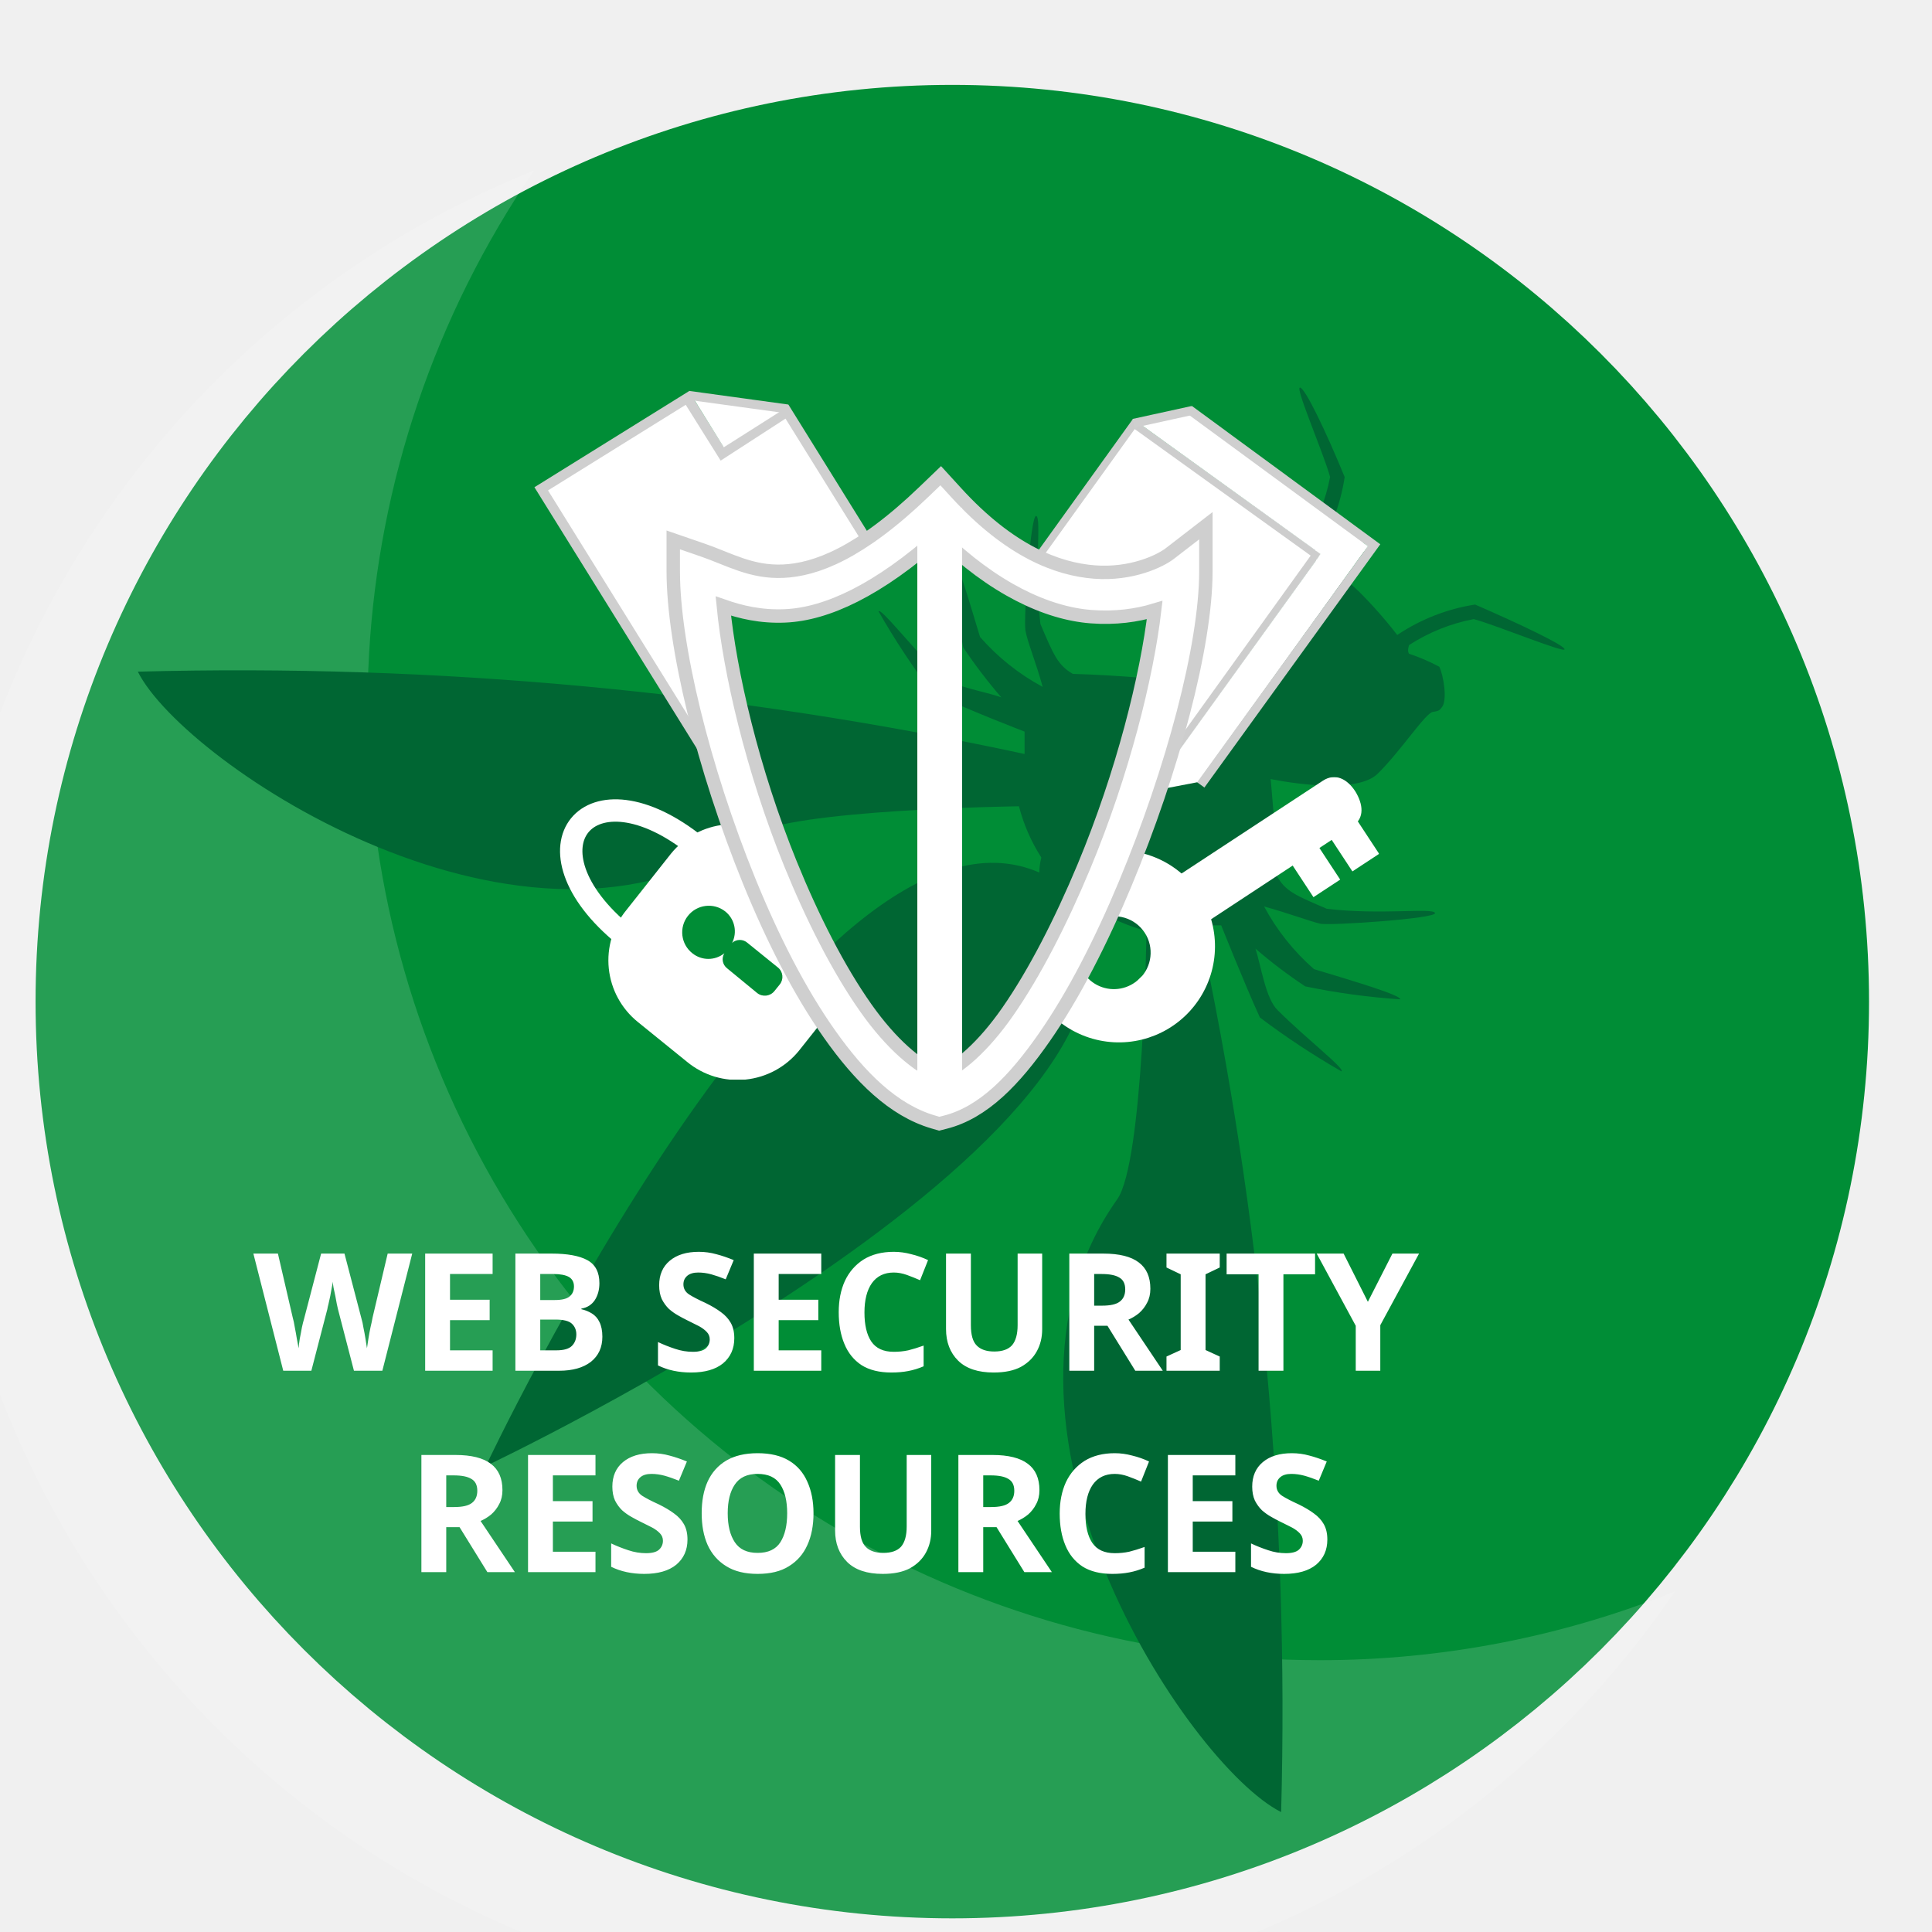
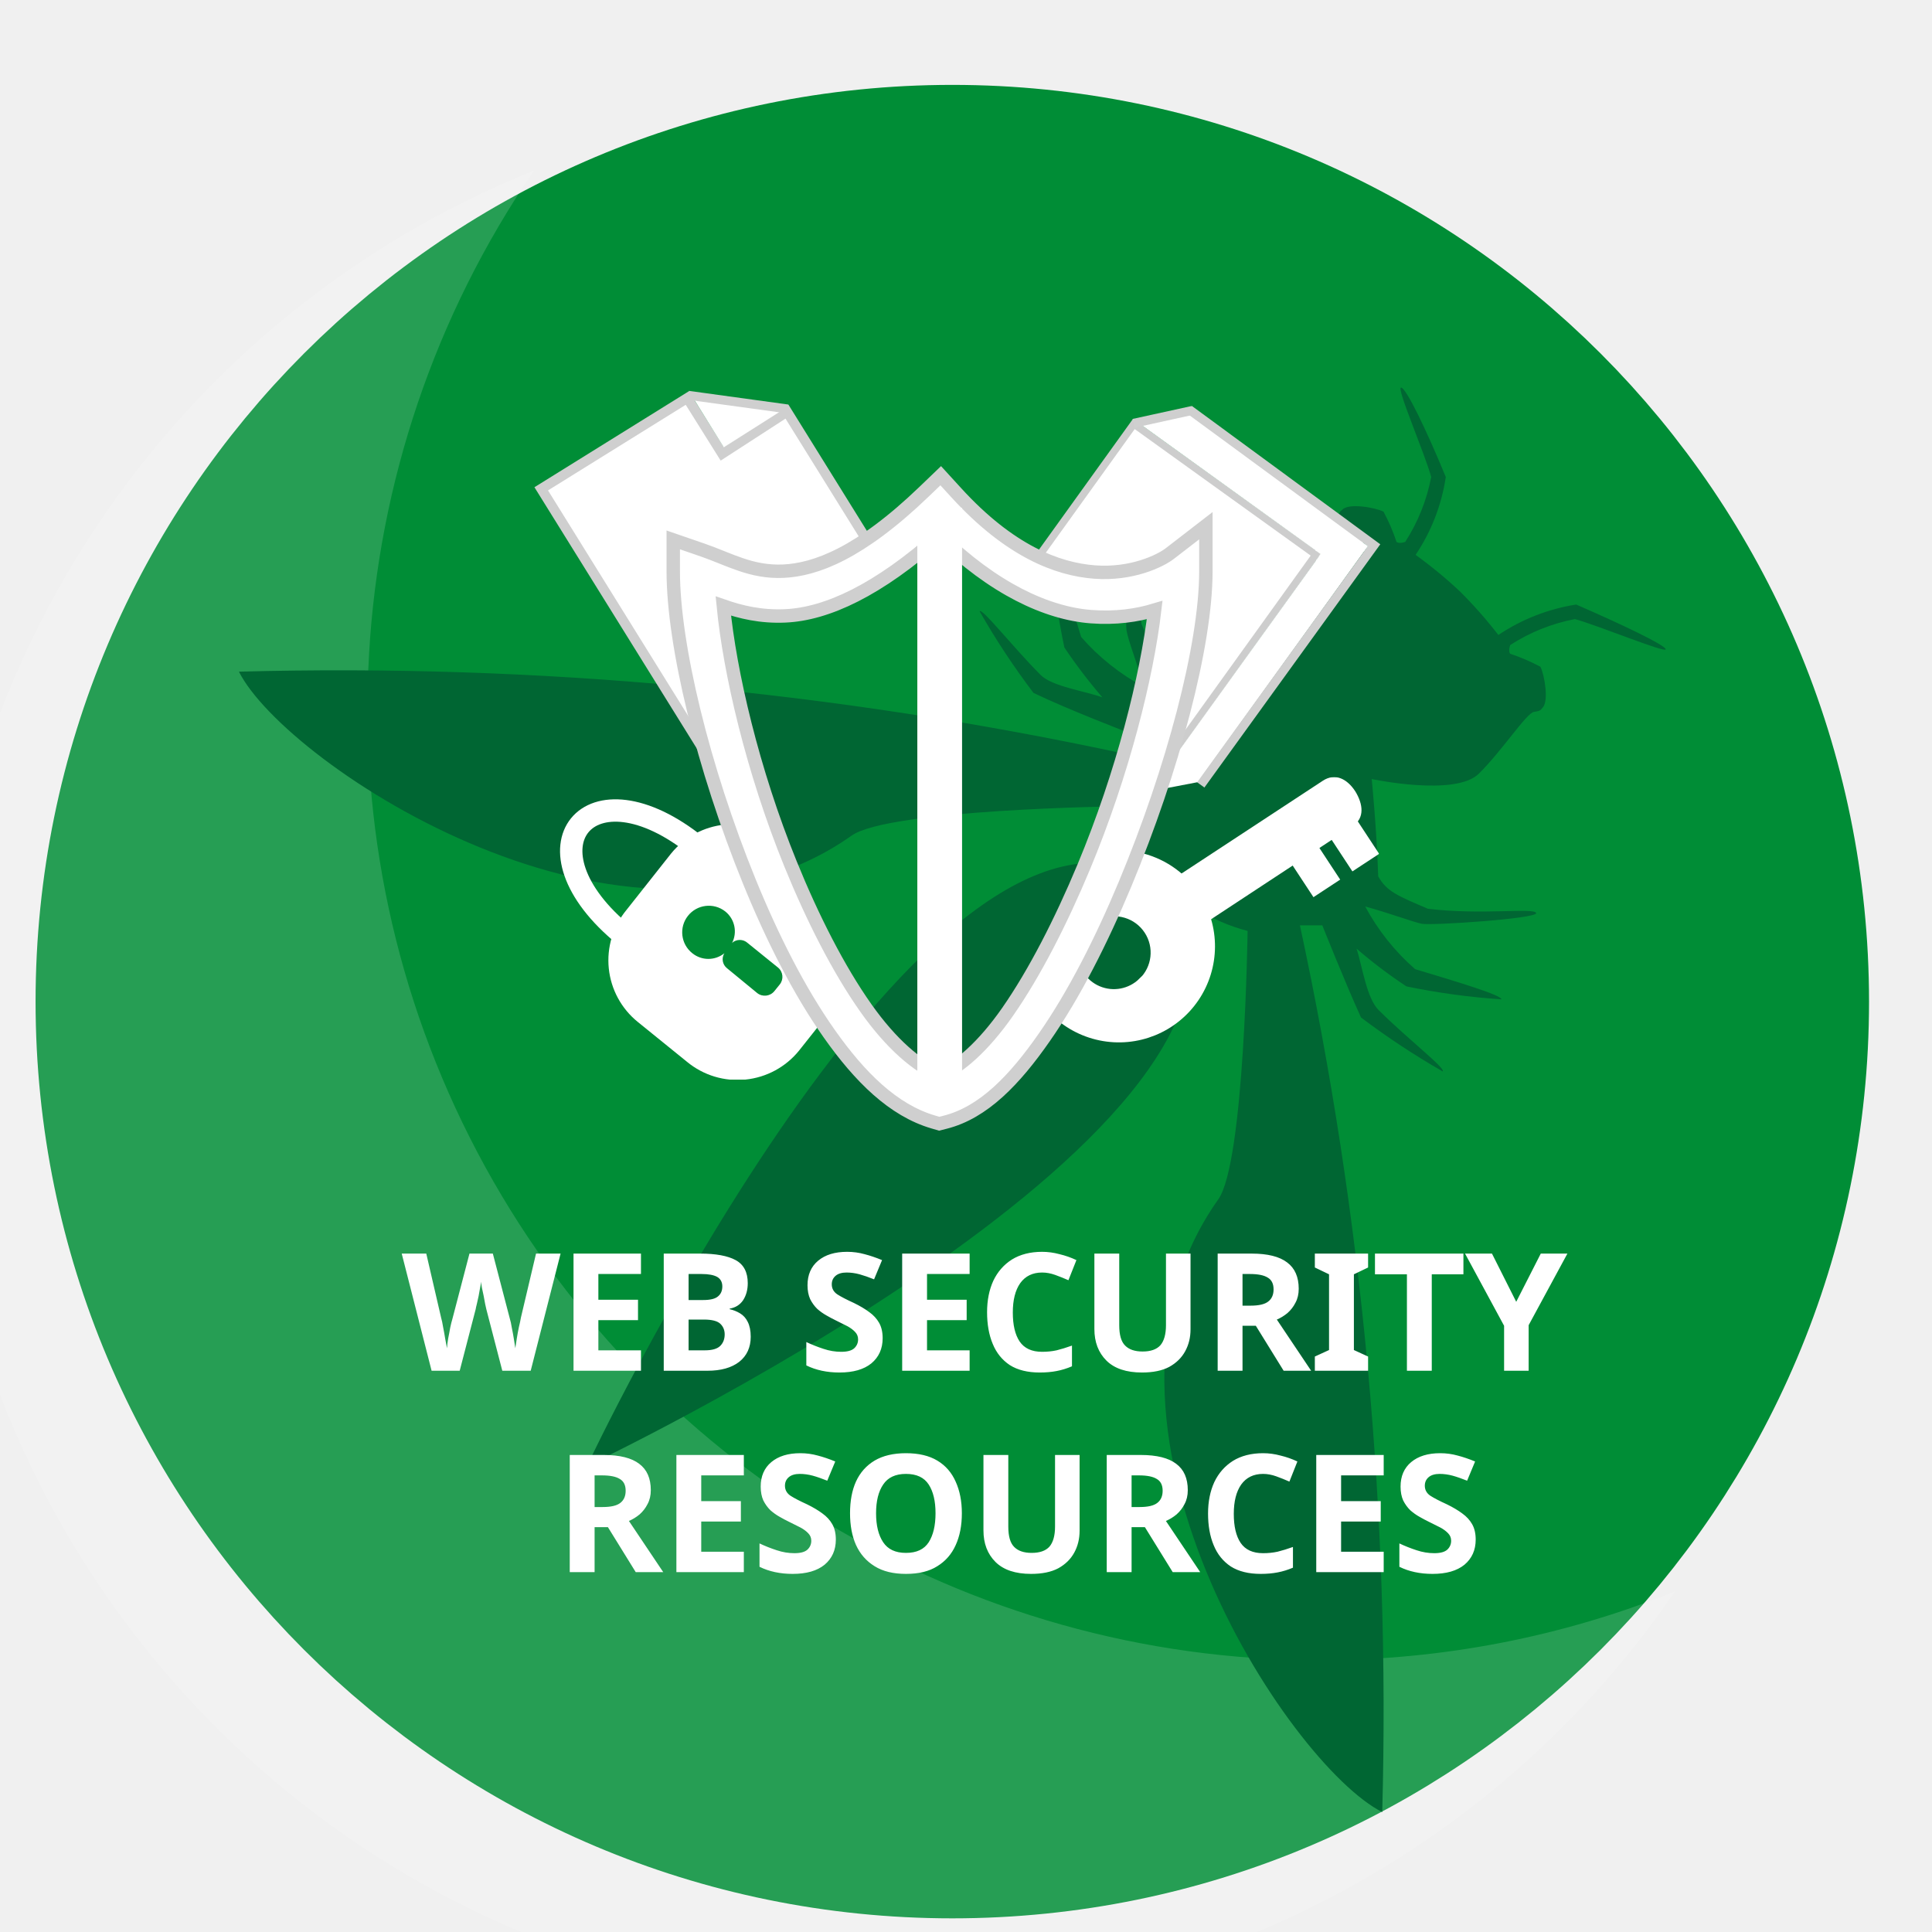
<svg xmlns="http://www.w3.org/2000/svg" xmlns:ns1="http://www.openswatchbook.org/uri/2009/osb" viewBox="0 0 102.047 102.047" version="1.1" id="svg249" width="2.7cm" height="2.7cm">
  <defs id="defs199">
    <linearGradient id="linearGradient2668" ns1:paint="solid">
      <stop style="stop-color:#000000;stop-opacity:1;" offset="0" id="stop2666" />
    </linearGradient>
    <style id="style178">.cls-1,.cls-10,.cls-2{fill:#1d1d1b;}.cls-1,.cls-12,.cls-15,.cls-16,.cls-18{stroke:#fff;}.cls-1,.cls-11,.cls-12,.cls-15,.cls-16,.cls-18,.cls-5{stroke-miterlimit:10;}.cls-1,.cls-16{stroke-width:0.75px;}.cls-1{filter:url(#luminosity-noclip);}.cls-2{filter:url(#luminosity-noclip-2);}.cls-12,.cls-18,.cls-3{fill:none;}.cls-4{clip-path:url(#clip-path);}.cls-5{fill:#008d36;stroke:#008d36;stroke-width:10px;}.cls-6{fill:#063;}.cls-11,.cls-14,.cls-15,.cls-16,.cls-7,.cls-8{fill:#fff;}.cls-7{opacity:0.15;}.cls-8{font-size:9px;font-family:Hind-Bold, Hind;font-weight:700;letter-spacing:-0.01em;}.cls-9{font-family:Hind-SemiBold, Hind;}.cls-11{stroke:#1d1d1b;}.cls-11,.cls-12{stroke-width:2px;}.cls-13{mask:url(#mask);}.cls-15{stroke-width:0.25px;}.cls-17{mask:url(#mask-2);}</style>
    <clipPath id="clip-path">
      <circle class="cls-3" cx="94.95" cy="79.04" r="41.1" id="circle180" style="fill:none" />
    </clipPath>
    <filter id="luminosity-noclip" x="96.54" y="65.99" width="18.18" height="12.1" filterUnits="userSpaceOnUse" style="color-interpolation-filters:sRGB">
      <feFlood flood-color="#fff" result="bg" id="feFlood183" />
      <feBlend in="SourceGraphic" in2="bg" id="feBlend185" mode="normal" />
    </filter>
    <mask id="mask" x="96.54" y="65.99" width="18.18" height="12.1" maskUnits="userSpaceOnUse">
      <path class="cls-1" d="m 103.94,67.16 c 0.62,0.43 -1,2.47 -1.56,4.81 -0.56,2.34 -1.47,5.69 -2.82,5.75 -1.35,0.06 -2.87,-2.55 -2.62,-4.93 0.37,-3.49 5.92,-6.38 7,-5.63 z" id="path188" style="fill:#1d1d1b;stroke:#ffffff;stroke-width:0.75px;stroke-miterlimit:10;filter:url(#luminosity-noclip)" />
    </mask>
    <filter id="luminosity-noclip-2" x="78.07" y="66.91" width="14.87" height="12.61" filterUnits="userSpaceOnUse" style="color-interpolation-filters:sRGB">
      <feFlood flood-color="#fff" result="bg" id="feFlood191" />
      <feBlend in="SourceGraphic" in2="bg" id="feBlend193" mode="normal" />
    </filter>
    <mask id="mask-2" x="78.07" y="66.91" width="14.87" height="12.61" maskUnits="userSpaceOnUse">
      <polygon class="cls-2" points="86.06,66.91 90.5,77.41 92.56,74.91 92.94,67.72 90.63,67.28 " id="polygon196" style="fill:#1d1d1b;filter:url(#luminosity-noclip-2)" />
    </mask>
    <clipPath clipPathUnits="userSpaceOnUse" id="clipPath5473">
      <path style="fill:none;stroke:#000000;stroke-width:1.436px;stroke-linecap:butt;stroke-linejoin:miter;stroke-opacity:1" d="m 96.574,67.683 c 0,0 -0.364,-20.386 3.996,-20.453 11.099,-0.169 17.435,1.241 20.696,3.451 3.261,2.21 3.447,5.221 2.246,8.253 -1.201,3.032 -5.205,18.441 -6.228,15.366 -1.773,-5.332 -5.086,-10.902 -5.086,-10.902 l -3.096,-0.497 c 0,0 -2.068,4.314 -4.601,4.751 -2.533,0.437 -7.927,0.031 -7.927,0.031 z" id="path5475" />
    </clipPath>
    <clipPath clipPathUnits="userSpaceOnUse" id="clipPath5515">
      <path style="fill:none;stroke:#000000;stroke-width:1px;stroke-linecap:butt;stroke-linejoin:miter;stroke-opacity:1" d="m 83.787,61.148 0.16,-3.587 4.9,1.762 2.786,-2.242 2.402,-2.082 -5.381,-7.975 -12.331,7.11 6.502,9.545 1.473,0.288 z" id="path5517" />
    </clipPath>
    <clipPath clipPathUnits="userSpaceOnUse" id="clipPath5535">
      <path style="fill:none;stroke:#000000;stroke-width:1px;stroke-linecap:butt;stroke-linejoin:miter;stroke-opacity:1" d="m 90.845,77.163 -5.028,-11.913 -5.435,-0.408 -8.651,2.537 11.143,14.223 7.338,-0.272 z" id="path5537" />
    </clipPath>
    <clipPath clipPathUnits="userSpaceOnUse" id="clipPath5543">
      <path style="fill:none;stroke:#000000;stroke-width:1px;stroke-linecap:butt;stroke-linejoin:miter;stroke-opacity:1" d="m 99.497,77.978 3.488,-5.39 0.453,-4.937 10.463,-4.031 4.077,6.523 -12.139,11.007 z" id="path5545" />
    </clipPath>
    <mask id="mask-2-3" x="78.07" y="66.91" width="14.87" height="12.61" maskUnits="userSpaceOnUse">
      <polygon class="cls-2" points="90.5,77.41 92.56,74.91 92.94,67.72 90.63,67.28 86.06,66.91 " id="polygon196-6" style="fill:#1d1d1b;filter:url(#luminosity-noclip-2-7)" />
    </mask>
    <filter id="luminosity-noclip-2-7" x="78.07" y="66.91" width="14.87" height="12.61" filterUnits="userSpaceOnUse" style="color-interpolation-filters:sRGB">
      <feFlood flood-color="#fff" result="bg" id="feFlood191-5" />
      <feBlend in="SourceGraphic" in2="bg" id="feBlend193-3" mode="normal" />
    </filter>
    <clipPath clipPathUnits="userSpaceOnUse" id="clipPath5535-5">
      <path style="fill:none;stroke:#000000;stroke-width:1px;stroke-linecap:butt;stroke-linejoin:miter;stroke-opacity:1" d="m 90.845,77.163 -5.028,-11.913 -5.435,-0.408 -8.651,2.537 11.143,14.223 7.338,-0.272 z" id="path5537-6" />
    </clipPath>
    <mask id="mask-29" x="96.54" y="65.99" width="18.18" height="12.1" maskUnits="userSpaceOnUse">
      <path class="cls-1" d="m 103.94,67.16 c 0.62,0.43 -1,2.47 -1.56,4.81 -0.56,2.34 -1.47,5.69 -2.82,5.75 -1.35,0.06 -2.87,-2.55 -2.62,-4.93 0.37,-3.49 5.92,-6.38 7,-5.63 z" id="path188-1" style="fill:#1d1d1b;stroke:#ffffff;stroke-width:0.75px;stroke-miterlimit:10;filter:url(#luminosity-noclip-27)" />
    </mask>
    <filter id="luminosity-noclip-27" x="96.54" y="65.99" width="18.18" height="12.1" filterUnits="userSpaceOnUse" style="color-interpolation-filters:sRGB">
      <feFlood flood-color="#fff" result="bg" id="feFlood183-0" />
      <feBlend in="SourceGraphic" in2="bg" id="feBlend185-9" mode="normal" />
    </filter>
    <clipPath clipPathUnits="userSpaceOnUse" id="clipPath5543-3">
      <path style="fill:none;stroke:#000000;stroke-width:1px;stroke-linecap:butt;stroke-linejoin:miter;stroke-opacity:1" d="m 99.497,77.978 3.488,-5.39 0.453,-4.937 10.463,-4.031 4.077,6.523 -12.139,11.007 z" id="path5545-6" />
    </clipPath>
    <clipPath clipPathUnits="userSpaceOnUse" id="clipPath3012">
      <path style="fill:none;stroke:#000000;stroke-width:1px;stroke-linecap:butt;stroke-linejoin:miter;stroke-opacity:1" d="m 119.136,31.418 -2.562,-11.062 4.625,1.625 4.5,-2.875 -2.812,-6.75 -7.812,-2.5 -7.812,3.437 -0.312,10.812 z" id="path3014" />
    </clipPath>
    <clipPath clipPathUnits="userSpaceOnUse" id="clipPath3018">
      <path style="fill:none;stroke:#000000;stroke-width:1px;stroke-linecap:butt;stroke-linejoin:miter;stroke-opacity:1" d="m 129.324,16.906 -0.562,2.562 4.812,0.938 3.5,-0.938 -2.812,11.5 5.625,-1.438 7.75,-11.875 -11.688,-7.375 z" id="path3020" />
    </clipPath>
  </defs>
  <text id="text215" x="-53.295" y="-18.962" />
  <text id="text217" x="-53.295" y="-18.962" />
  <g id="layer1" style="display:inline" transform="translate(0,18.89763)">
    <circle style="fill:#008d36;stroke:#008d36;stroke-width:11.816px;stroke-miterlimit:10" id="circle203" r="42.513" cy="34.007" cx="50.3" class="cls-5" />
    <path style="opacity:0.15;fill:#ffffff;stroke-width:1.182" id="path207" d="M 69.702,68.792 A 50.275,50.275 0 0 1 28.205,-9.888 50.287,50.287 0 1 0 88.465,65.165 50.134,50.134 0 0 1 69.702,68.792 Z" class="cls-7" />
-     <path class="cls-6" d="m 71.781,12.349 a 23.702,23.702 0 0 1 2.02,2.292 10.209,10.209 0 0 1 4.112,-1.607 c 2.363,1.028 4.726,2.15 4.726,2.363 0,0.213 -3.545,-1.252 -4.797,-1.595 A 9.642,9.642 0 0 0 74.428,15.173 c -0.118,0.343 0,0.461 0,0.461 a 10.173,10.173 0 0 1 1.595,0.685 c 0.224,0.449 0.449,1.82 0.118,2.162 -0.118,0.118 -0.071,0.165 -0.461,0.224 -0.39,0.059 -1.666,2.032 -2.907,3.261 -1.241,1.229 -5.66,0.284 -5.66,0.284 0,0 0.26,2.576 0.343,5.14 0.449,0.803 1.028,1.028 2.623,1.713 2.859,0.343 5.612,-0.071 5.719,0.224 0.106,0.295 -5.553,0.673 -6.05,0.567 -0.496,-0.106 -1.713,-0.567 -2.978,-0.91 a 11.816,11.816 0 0 0 2.635,3.308 c 2.28,0.685 4.561,1.371 4.561,1.595 A 36.628,36.628 0 0 1 68.945,33.203 25.581,25.581 0 0 1 66.311,31.207 c 0.295,0.886 0.532,2.647 1.182,3.261 1.548,1.536 3.545,3.072 3.367,3.226 A 41.26,41.26 0 0 1 66.547,34.846 c -0.815,-1.784 -2.044,-4.868 -2.044,-4.868 h -1.182 a 197.014,197.014 0 0 1 4.348,46.837 C 62.742,74.345 50.69,56.161 59.009,44.452 60.403,42.491 60.556,30.273 60.556,30.273 a 9.334,9.334 0 0 1 -2.706,-1.182 3.32,3.32 0 0 1 -0.792,0.106 c 5.234,12.016 -31.394,29.338 -31.394,29.338 0,0 17.215,-36.581 29.232,-31.347 a 3.32,3.32 0 0 1 0.106,-0.792 9.334,9.334 0 0 1 -1.182,-2.706 c 0,0 -12.206,0.154 -14.179,1.548 C 27.933,33.511 9.749,21.506 7.28,16.579 a 197.12,197.12 0 0 1 46.837,4.348 v -1.182 c 0,0 -3.084,-1.182 -4.868,-2.044 a 39.464,39.464 0 0 1 -2.848,-4.313 c 0.142,-0.177 1.69,1.82 3.226,3.367 0.614,0.614 2.363,0.851 3.261,1.182 a 27.424,27.424 0 0 1 -2.009,-2.635 36.628,36.628 0 0 1 -0.709,-5.116 c 0.224,0 0.91,2.28 1.595,4.561 a 11.816,11.816 0 0 0 3.308,2.635 c -0.343,-1.264 -0.803,-2.363 -0.91,-2.978 -0.106,-0.614 0.272,-6.144 0.567,-6.05 0.295,0.095 -0.118,2.859 0.224,5.707 0.685,1.607 0.91,2.174 1.713,2.635 2.564,0.071 5.14,0.343 5.14,0.343 0,0 -0.957,-4.431 0.284,-5.66 1.241,-1.229 3.19,-2.517 3.249,-2.907 0.059,-0.39 0.118,-0.343 0.236,-0.461 0.343,-0.343 1.713,-0.106 2.162,0.118 a 10.173,10.173 0 0 1 0.685,1.595 c 0,0 0.118,0.118 0.461,0 a 9.689,9.689 0 0 0 1.371,-3.427 C 69.914,5.047 68.402,1.573 68.662,1.573 c 0.26,0 1.359,2.28 2.363,4.726 a 10.043,10.043 0 0 1 -1.595,4.112 23.525,23.525 0 0 1 2.351,1.938 z" id="path205" style="fill:#006633;stroke-width:1.182" />
-     <text class="cls-8" id="text213" x="13.381" y="53.506" style="font-weight:700;font-size:8.665px;font-family:Hind-Bold, Hind;letter-spacing:-0.01em;fill:#ffffff;stroke-width:1.182">
+     <path class="cls-6" d="m 77.122,12.349 a 23.702,23.702 0 0 1 2.02,2.292 10.209,10.209 0 0 1 4.112,-1.607 c 2.363,1.028 4.726,2.15 4.726,2.363 0,0.213 -3.545,-1.252 -4.797,-1.595 a 9.642,9.642 0 0 0 -3.415,1.371 c -0.118,0.343 0,0.461 0,0.461 a 10.173,10.173 0 0 1 1.595,0.685 c 0.224,0.449 0.449,1.82 0.118,2.162 -0.118,0.118 -0.071,0.165 -0.461,0.224 -0.39,0.059 -1.666,2.032 -2.907,3.261 -1.241,1.229 -5.66,0.284 -5.66,0.284 0,0 0.26,2.576 0.343,5.14 0.449,0.803 1.028,1.028 2.623,1.713 2.859,0.343 5.612,-0.071 5.719,0.224 0.106,0.295 -5.553,0.673 -6.05,0.567 -0.496,-0.106 -1.713,-0.567 -2.978,-0.91 a 11.816,11.816 0 0 0 2.635,3.308 c 2.28,0.685 4.561,1.371 4.561,1.595 A 36.628,36.628 0 0 1 74.286,33.203 25.581,25.581 0 0 1 71.651,31.207 c 0.295,0.886 0.532,2.647 1.182,3.261 1.548,1.536 3.545,3.072 3.367,3.226 A 41.26,41.26 0 0 1 71.888,34.846 C 71.072,33.062 69.843,29.978 69.843,29.978 h -1.182 a 197.014,197.014 0 0 1 4.348,46.837 C 68.083,74.345 56.031,56.161 64.349,44.452 65.743,42.491 65.897,30.273 65.897,30.273 a 9.334,9.334 0 0 1 -2.706,-1.182 3.32,3.32 0 0 1 -0.792,0.106 c 5.234,12.016 -31.394,29.338 -31.394,29.338 0,0 17.215,-36.581 29.232,-31.347 a 3.32,3.32 0 0 1 0.106,-0.792 9.334,9.334 0 0 1 -1.182,-2.706 c 0,0 -12.206,0.154 -14.179,1.548 C 33.274,33.511 15.09,21.506 12.62,16.579 a 197.12,197.12 0 0 1 46.837,4.348 v -1.182 c 0,0 -3.084,-1.182 -4.868,-2.044 a 39.464,39.464 0 0 1 -2.848,-4.313 c 0.142,-0.177 1.69,1.82 3.226,3.367 0.614,0.614 2.363,0.851 3.261,1.182 a 27.424,27.424 0 0 1 -2.009,-2.635 36.628,36.628 0 0 1 -0.709,-5.116 c 0.224,0 0.91,2.28 1.595,4.561 a 11.816,11.816 0 0 0 3.308,2.635 c -0.343,-1.264 -0.803,-2.363 -0.91,-2.978 -0.106,-0.614 0.272,-6.144 0.567,-6.05 0.295,0.095 -0.118,2.859 0.224,5.707 0.685,1.607 0.91,2.174 1.713,2.635 2.564,0.071 5.14,0.343 5.14,0.343 0,0 -0.957,-4.431 0.284,-5.66 1.241,-1.229 3.19,-2.517 3.249,-2.907 0.059,-0.39 0.118,-0.343 0.236,-0.461 0.343,-0.343 1.713,-0.106 2.162,0.118 a 10.173,10.173 0 0 1 0.685,1.595 c 0,0 0.118,0.118 0.461,0 a 9.689,9.689 0 0 0 1.371,-3.427 C 75.255,5.047 73.743,1.573 74.003,1.573 c 0.26,0 1.359,2.28 2.363,4.726 a 10.043,10.043 0 0 1 -1.595,4.112 23.525,23.525 0 0 1 2.351,1.938 z" id="path205" style="fill:#006633;stroke-width:1.182" />
+     <text class="cls-8" id="text213" x="21.218" y="53.506" style="font-weight:700;font-size:8.665px;font-family:Hind-Bold, Hind;letter-spacing:-0.01em;fill:#ffffff;stroke-width:1.182">
      <tspan style="font-size:8.665px;stroke-width:1.182" id="tspan255">WEB SECURITY</tspan>
      <tspan class="cls-9" id="tspan211" style="font-size:8.665px;font-family:Hind-SemiBold, Hind;stroke-width:1.182">
-         <tspan x="21.475" y="64.14" id="tspan209" style="font-size:8.665px;stroke-width:1.182">RESOURCES</tspan>
+         <tspan x="29.311" y="64.14" id="tspan209" style="font-size:8.665px;stroke-width:1.182">RESOURCES</tspan>
      </tspan>
    </text>
  </g>
  <g id="layer5" style="display:inline" transform="translate(0,18.89763)" />
  <g id="layer2" transform="translate(0,18.89763)">
    <g id="g3073" transform="matrix(1.08,0,0,1.08,0.2661156,-6.964631)">
      <g transform="matrix(1.094038,0,0,1.094038,-58.30615,-45.24451)" id="g239" mask="url(#mask)" class="cls-13" style="display:inline">
        <g id="g4751">
          <path class="cls-14" d="m 113.53,68.19 -6.93,4.56 a 1.22,1.22 0 0 1 -1.68,-0.35 v 0 a 1.22,1.22 0 0 1 0.35,-1.69 l 6.93,-4.55 c 0.56,-0.37 1.1,-0.08 1.46,0.48 v 0 c 0.34,0.56 0.43,1.19 -0.13,1.55 z" id="path231" style="fill:#ffffff" />
          <rect class="cls-15" x="111.27" y="69.36" width="1.18" height="1.64" transform="rotate(-33.31,111.862,70.17451)" id="rect233" style="fill:#ffffff;stroke:#ffffff;stroke-width:0.25px;stroke-miterlimit:10" />
          <rect class="cls-15" x="113.02" y="68.21" width="1.18" height="1.64" transform="rotate(-33.31,113.604,69.03858)" id="rect235" style="fill:#ffffff;stroke:#ffffff;stroke-width:0.25px;stroke-miterlimit:10" />
          <path clip-path="url(#clipPath5543-3)" class="cls-16" d="m 100.94,70.28 a 3.92,3.92 0 1 0 5.42,1.12 3.93,3.93 0 0 0 -5.42,-1.12 z m 3.32,5 A 2,2 0 1 1 102.1,72 a 2,2 0 0 1 2.16,3.29 z" id="path237" style="fill:#ffffff;stroke:#ffffff;stroke-width:0.75px;stroke-miterlimit:10" />
        </g>
      </g>
      <g transform="matrix(1.094038,0,0,1.094038,-58.30615,-45.24451)" id="g245" mask="url(#mask-2)" class="cls-17" style="display:inline">
        <g id="g4745">
          <g id="g2919">
            <path style="fill:none;stroke:#ffffff;stroke-miterlimit:10" id="path241" d="m 81,73.09 c -4.85,-3.94 -1.6,-7.9 3.23,-4" class="cls-18" />
            <path style="fill:#ffffff" id="path243" d="m 83.07,69.41 -2,2.53 a 3.54,3.54 0 0 0 0.51,5 l 2.21,1.79 a 3.54,3.54 0 0 0 5,-0.51 l 2,-2.52 a 3.56,3.56 0 0 0 -0.51,-5 l -2.2,-1.79 a 3.55,3.55 0 0 0 -5.01,0.5 z m 2.72,4 a 0.52,0.52 0 0 1 0.7,0 l 1.36,1.1 a 0.54,0.54 0 0 1 0.08,0.75 l -0.25,0.31 a 0.55,0.55 0 0 1 -0.76,0.08 l -1.35,-1.11 a 0.51,0.51 0 0 1 -0.12,-0.67 1.14,1.14 0 0 1 -1.43,0 1.189,1.189 0 0 1 1.47,-1.87 1.14,1.14 0 0 1 0.3,1.42 z" class="cls-14" clip-path="url(#clipPath5535-5)" />
          </g>
        </g>
      </g>
      <g clip-path="url(#clipPath3018)" transform="matrix(1.094038,0,0,1.094038,-92.04266,-4.313959)" id="g2915" style="display:inline">
        <g id="g5450" transform="matrix(0.5098084,0.3665819,-0.3665819,0.5098084,104.243,-50.908)">
          <path style="opacity:1;fill:#ffffff;fill-opacity:1;stroke:#cdcdcd;stroke-width:0.524;stroke-miterlimit:4;stroke-dasharray:none;stroke-opacity:1" d="M 98.47,54.15 H 114.424 V 75.539 H 98.47 Z" id="rect4757" />
          <rect style="opacity:1;fill:#ffffff;stroke:#ffffff;stroke-width:0;stroke-miterlimit:4;stroke-dasharray:none;stroke-opacity:1" id="rect5354" width="14.828" height="20.336" x="99.04" y="54.722" ry="0" />
          <path style="color:#000000;font-style:normal;font-variant:normal;font-weight:normal;font-stretch:normal;font-size:medium;line-height:normal;font-family:sans-serif;font-variant-ligatures:normal;font-variant-position:normal;font-variant-caps:normal;font-variant-numeric:normal;font-variant-alternates:normal;font-feature-settings:normal;text-indent:0;text-align:start;text-decoration:none;text-decoration-line:none;text-decoration-style:solid;text-decoration-color:#000000;letter-spacing:normal;word-spacing:normal;text-transform:none;writing-mode:lr-tb;direction:ltr;text-orientation:mixed;dominant-baseline:auto;baseline-shift:baseline;text-anchor:start;white-space:normal;shape-padding:0;clip-rule:nonzero;display:inline;overflow:visible;visibility:visible;opacity:1;isolation:auto;mix-blend-mode:normal;color-interpolation:sRGB;color-interpolation-filters:linearRGB;solid-color:#000000;solid-opacity:1;vector-effect:none;fill:#ffffff;fill-opacity:1;fill-rule:nonzero;stroke:none;stroke-width:0;stroke-linecap:butt;stroke-linejoin:miter;stroke-miterlimit:4;stroke-dasharray:none;stroke-dashoffset:0;stroke-opacity:1;color-rendering:auto;image-rendering:auto;shape-rendering:auto;text-rendering:auto;enable-background:accumulate" d="m 114.664,54.382 0.008,0.116 -0.018,20.233 2.408,-2.543 0.013,-20.322 z" id="rect5354-5" />
          <path style="fill:#ffffff;stroke:none;stroke-width:1.041px;stroke-linecap:butt;stroke-linejoin:miter;stroke-opacity:1" d="m 98.675,53.893 15.627,0.015 2.549,-2.664 -15.673,-0.021 z" id="path5403" />
        </g>
      </g>
      <g clip-path="url(#clipPath3012)" transform="matrix(1.094038,0,0,1.094038,-94.02484,-5.899709)" id="g2902" style="display:inline">
        <path id="rect5499" d="m 109.912,17.145 6.53,-4.059 1.56,2.491 2.899,-1.877 6.564,10.56 -9.472,5.888 z" style="opacity:1;fill:#ffffff;stroke:#cfcfcf;stroke-width:0.441;stroke-miterlimit:4;stroke-dasharray:none;stroke-opacity:1" />
        <path id="path5506" d="m 116.582,12.887 1.491,2.403 2.872,-1.824 z" style="fill:#ffffff;fill-opacity:1;stroke:#f5f5f5;stroke-width:0;stroke-linecap:butt;stroke-linejoin:miter;stroke-miterlimit:4;stroke-dasharray:none;stroke-opacity:1" />
        <path id="path2923" d="m 116.488,12.965 4.45,0.611" style="fill:none;stroke:#cfcfcf;stroke-width:0.4;stroke-linecap:butt;stroke-linejoin:miter;stroke-miterlimit:4;stroke-dasharray:none;stroke-opacity:1" />
      </g>
      <path id="path2993" d="m 57.91,8.978 9.044,6.64 -8.474,11.72" style="display:inline;fill:none;stroke:#cfcfcf;stroke-width:0.438;stroke-linecap:butt;stroke-linejoin:miter;stroke-miterlimit:4;stroke-dasharray:none;stroke-opacity:1" />
      <path id="path2998" d="m 64.075,15.862 0.254,0.182 -0.206,0.311 2.349,-0.444 0.187,-0.248 -0.297,-0.21 z" style="display:inline;fill:#ffffff;fill-opacity:1;stroke:#cdcdcd;stroke-width:0;stroke-linecap:butt;stroke-linejoin:miter;stroke-miterlimit:4;stroke-dasharray:none;stroke-opacity:1" />
      <path id="path3000" d="M 55.196,9.653 58.067,9.024" style="display:inline;fill:none;stroke:#cfcfcf;stroke-width:0.438;stroke-linecap:butt;stroke-linejoin:miter;stroke-miterlimit:4;stroke-dasharray:none;stroke-opacity:1" />
      <g transform="translate(-53.92393,-35.17828)" id="g4755">
        <path id="path225" d="m 99.685,47.395 -0.81,0.778 c -3.156,3.035 -5.327,3.821 -6.891,3.891 -1.564,0.07 -2.649,-0.588 -3.93,-1.03 L 86.604,50.534 v 1.534 c 0,3.609 1.461,9.613 3.709,15.143 1.124,2.765 2.448,5.39 3.932,7.489 1.483,2.099 3.115,3.73 5.083,4.304 l 0.284,0.083 0.288,-0.073 c 1.883,-0.475 3.405,-2.076 4.853,-4.154 1.448,-2.078 2.786,-4.708 3.949,-7.496 2.325,-5.576 3.951,-11.663 3.951,-15.297 v -2.227 l -1.763,1.361 c -0.469,0.362 -1.865,1.043 -3.684,0.904 -1.819,-0.139 -4.155,-1.024 -6.765,-3.883 z m -0.066,2.934 c 2.632,2.567 5.239,3.793 7.421,3.959 1.194,0.091 2.238,-0.059 3.109,-0.323 -0.378,3.236 -1.562,7.99 -3.466,12.556 -1.12,2.686 -2.412,5.207 -3.724,7.09 -1.202,1.725 -2.414,2.757 -3.316,3.111 -1.096,-0.438 -2.378,-1.539 -3.611,-3.284 -1.339,-1.895 -2.61,-4.396 -3.69,-7.051 -1.868,-4.594 -2.974,-9.391 -3.289,-12.62 0.833,0.291 1.821,0.537 3.03,0.483 2.034,-0.091 4.54,-1.258 7.536,-3.921 z" style="color:#000000;font-style:normal;font-variant:normal;font-weight:normal;font-stretch:normal;font-size:medium;line-height:normal;font-family:sans-serif;font-variant-ligatures:normal;font-variant-position:normal;font-variant-caps:normal;font-variant-numeric:normal;font-variant-alternates:normal;font-feature-settings:normal;text-indent:0;text-align:start;text-decoration:none;text-decoration-line:none;text-decoration-style:solid;text-decoration-color:#000000;letter-spacing:normal;word-spacing:normal;text-transform:none;writing-mode:lr-tb;direction:ltr;text-orientation:mixed;dominant-baseline:auto;baseline-shift:baseline;text-anchor:start;white-space:normal;shape-padding:0;clip-rule:nonzero;display:inline;overflow:visible;visibility:visible;opacity:1;isolation:auto;mix-blend-mode:normal;color-interpolation:sRGB;color-interpolation-filters:linearRGB;solid-color:#000000;solid-opacity:1;vector-effect:none;fill:#ffffff;fill-opacity:1;fill-rule:nonzero;stroke:#cfcfcf;stroke-width:0.656;stroke-linecap:round;stroke-linejoin:miter;stroke-miterlimit:4;stroke-dasharray:none;stroke-dashoffset:0;stroke-opacity:1;color-rendering:auto;image-rendering:auto;shape-rendering:auto;text-rendering:auto;enable-background:accumulate" />
        <line class="cls-12" x1="99.635" y1="48.962" x2="99.635" y2="77.133" id="line227" style="fill:none;stroke:#ffffff;stroke-width:2.188px;stroke-miterlimit:10" />
      </g>
    </g>
  </g>
</svg>
